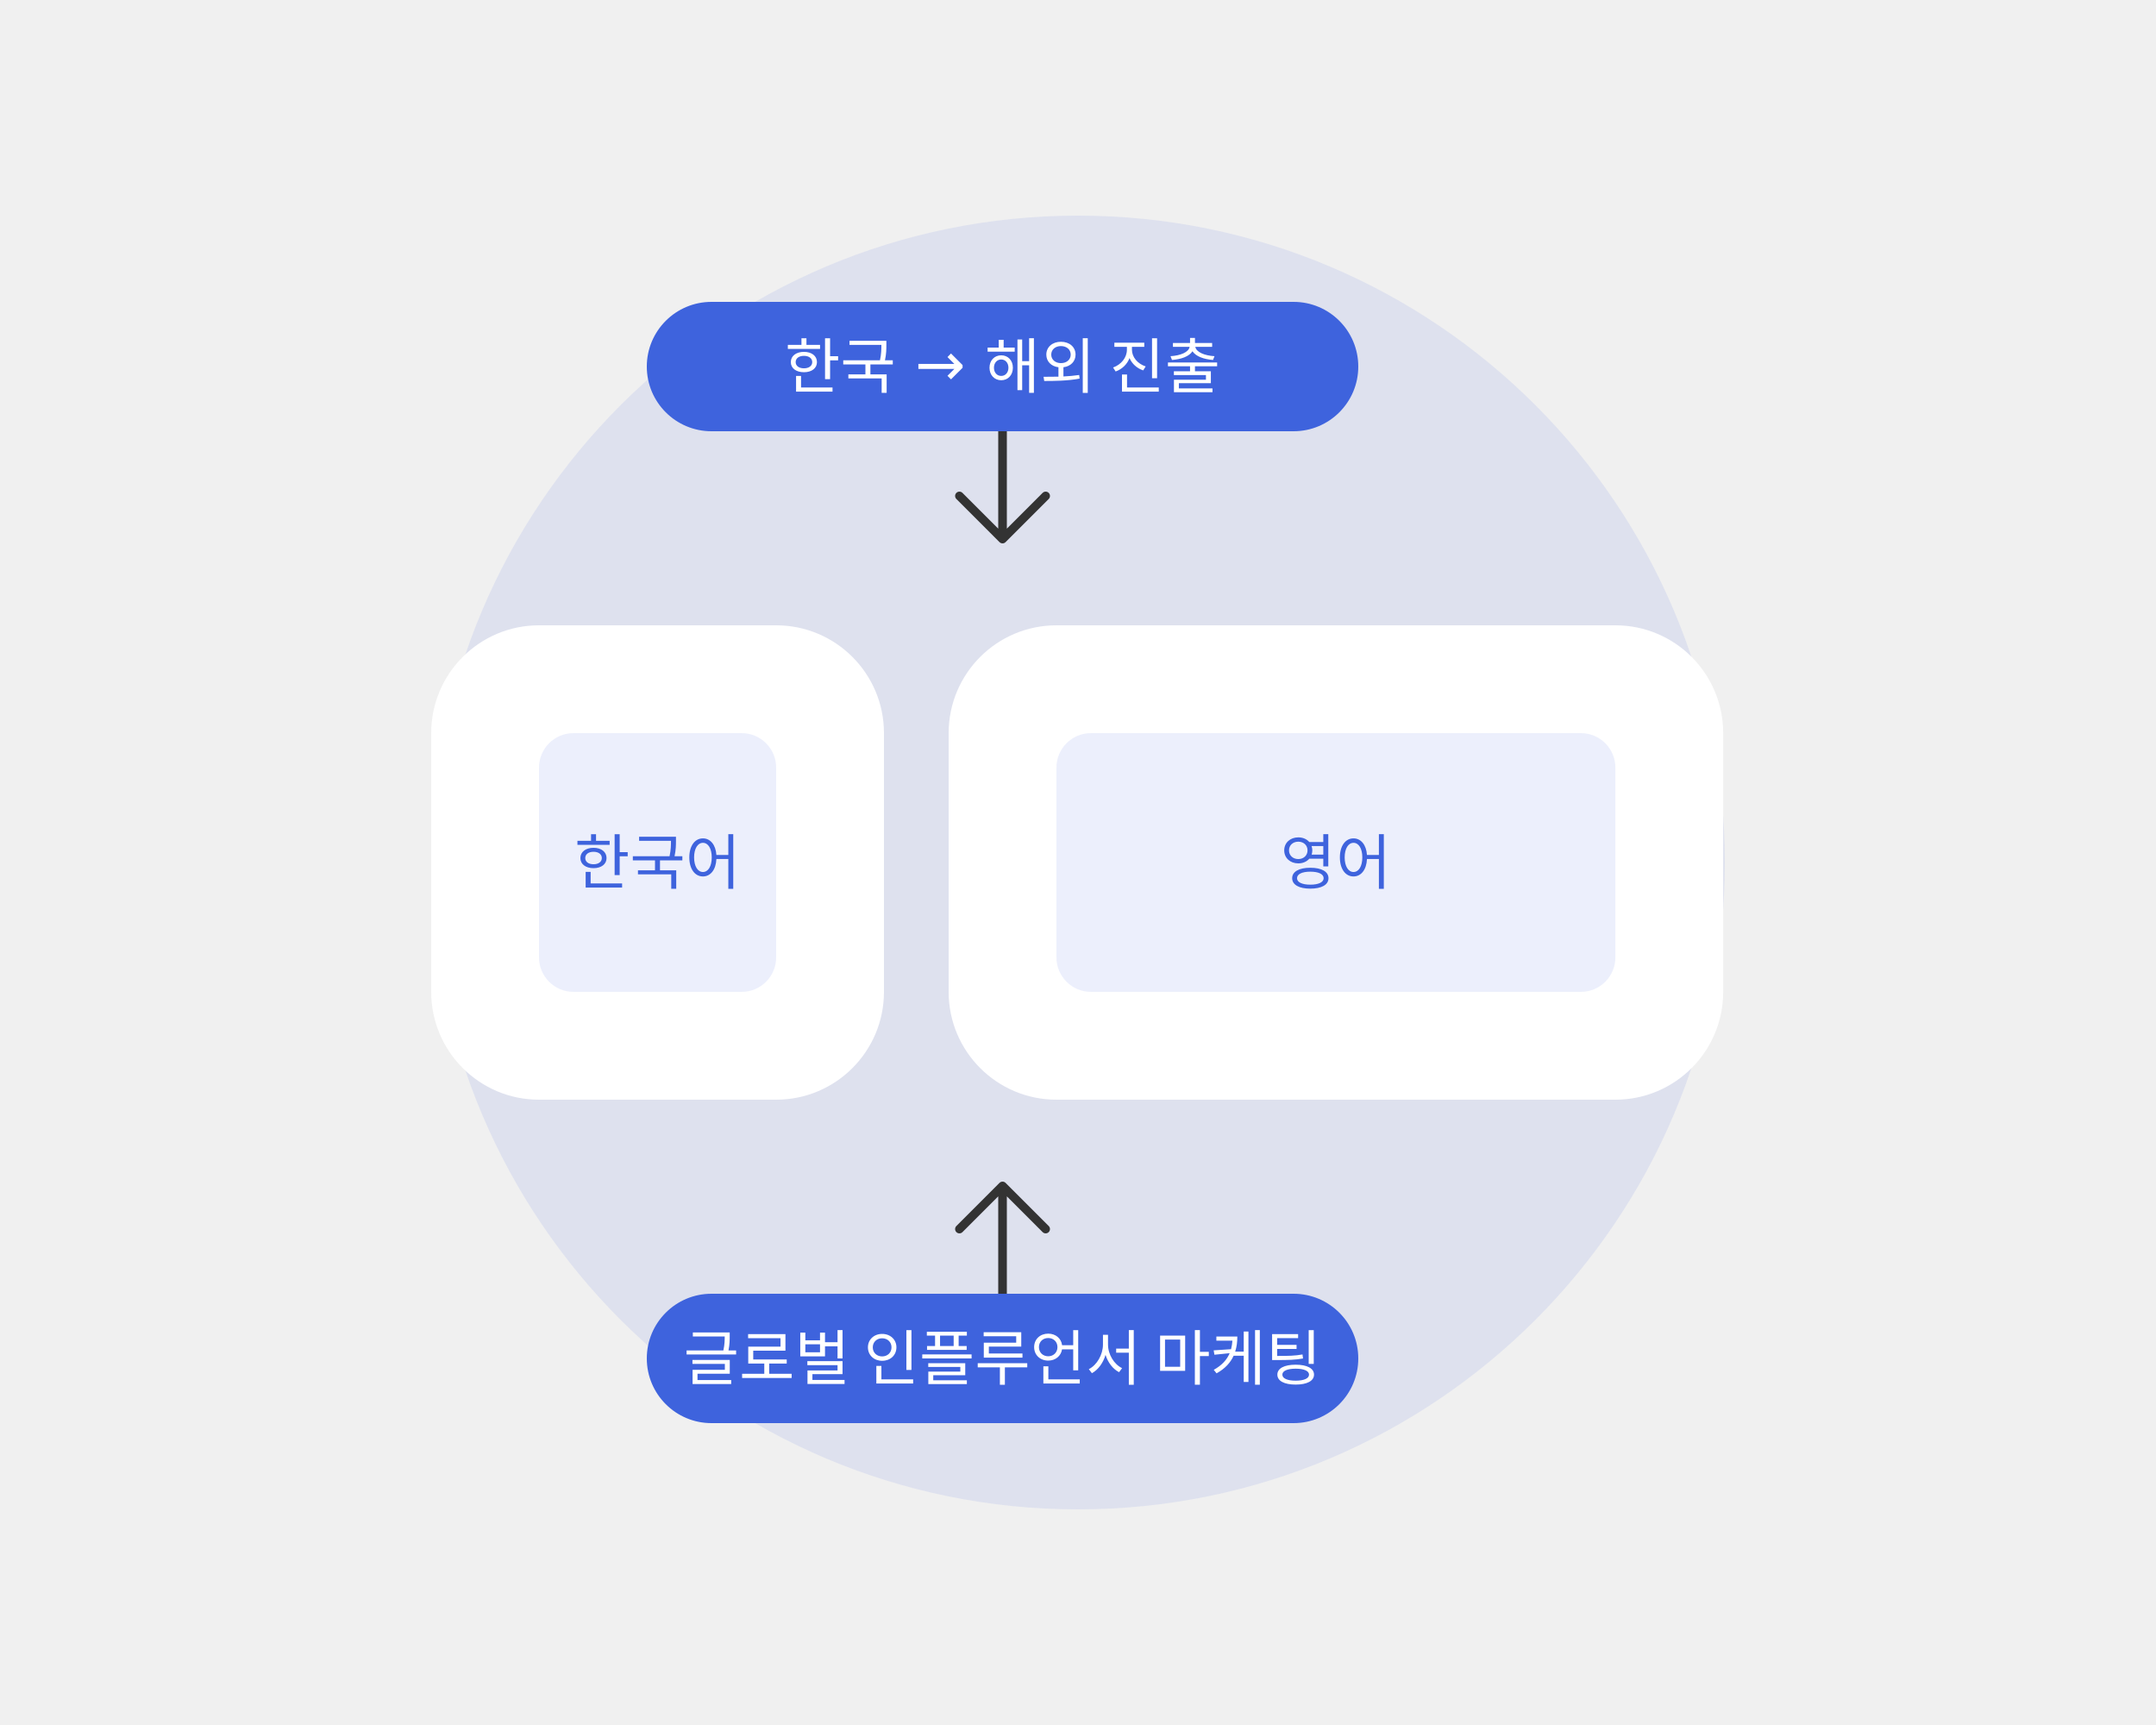
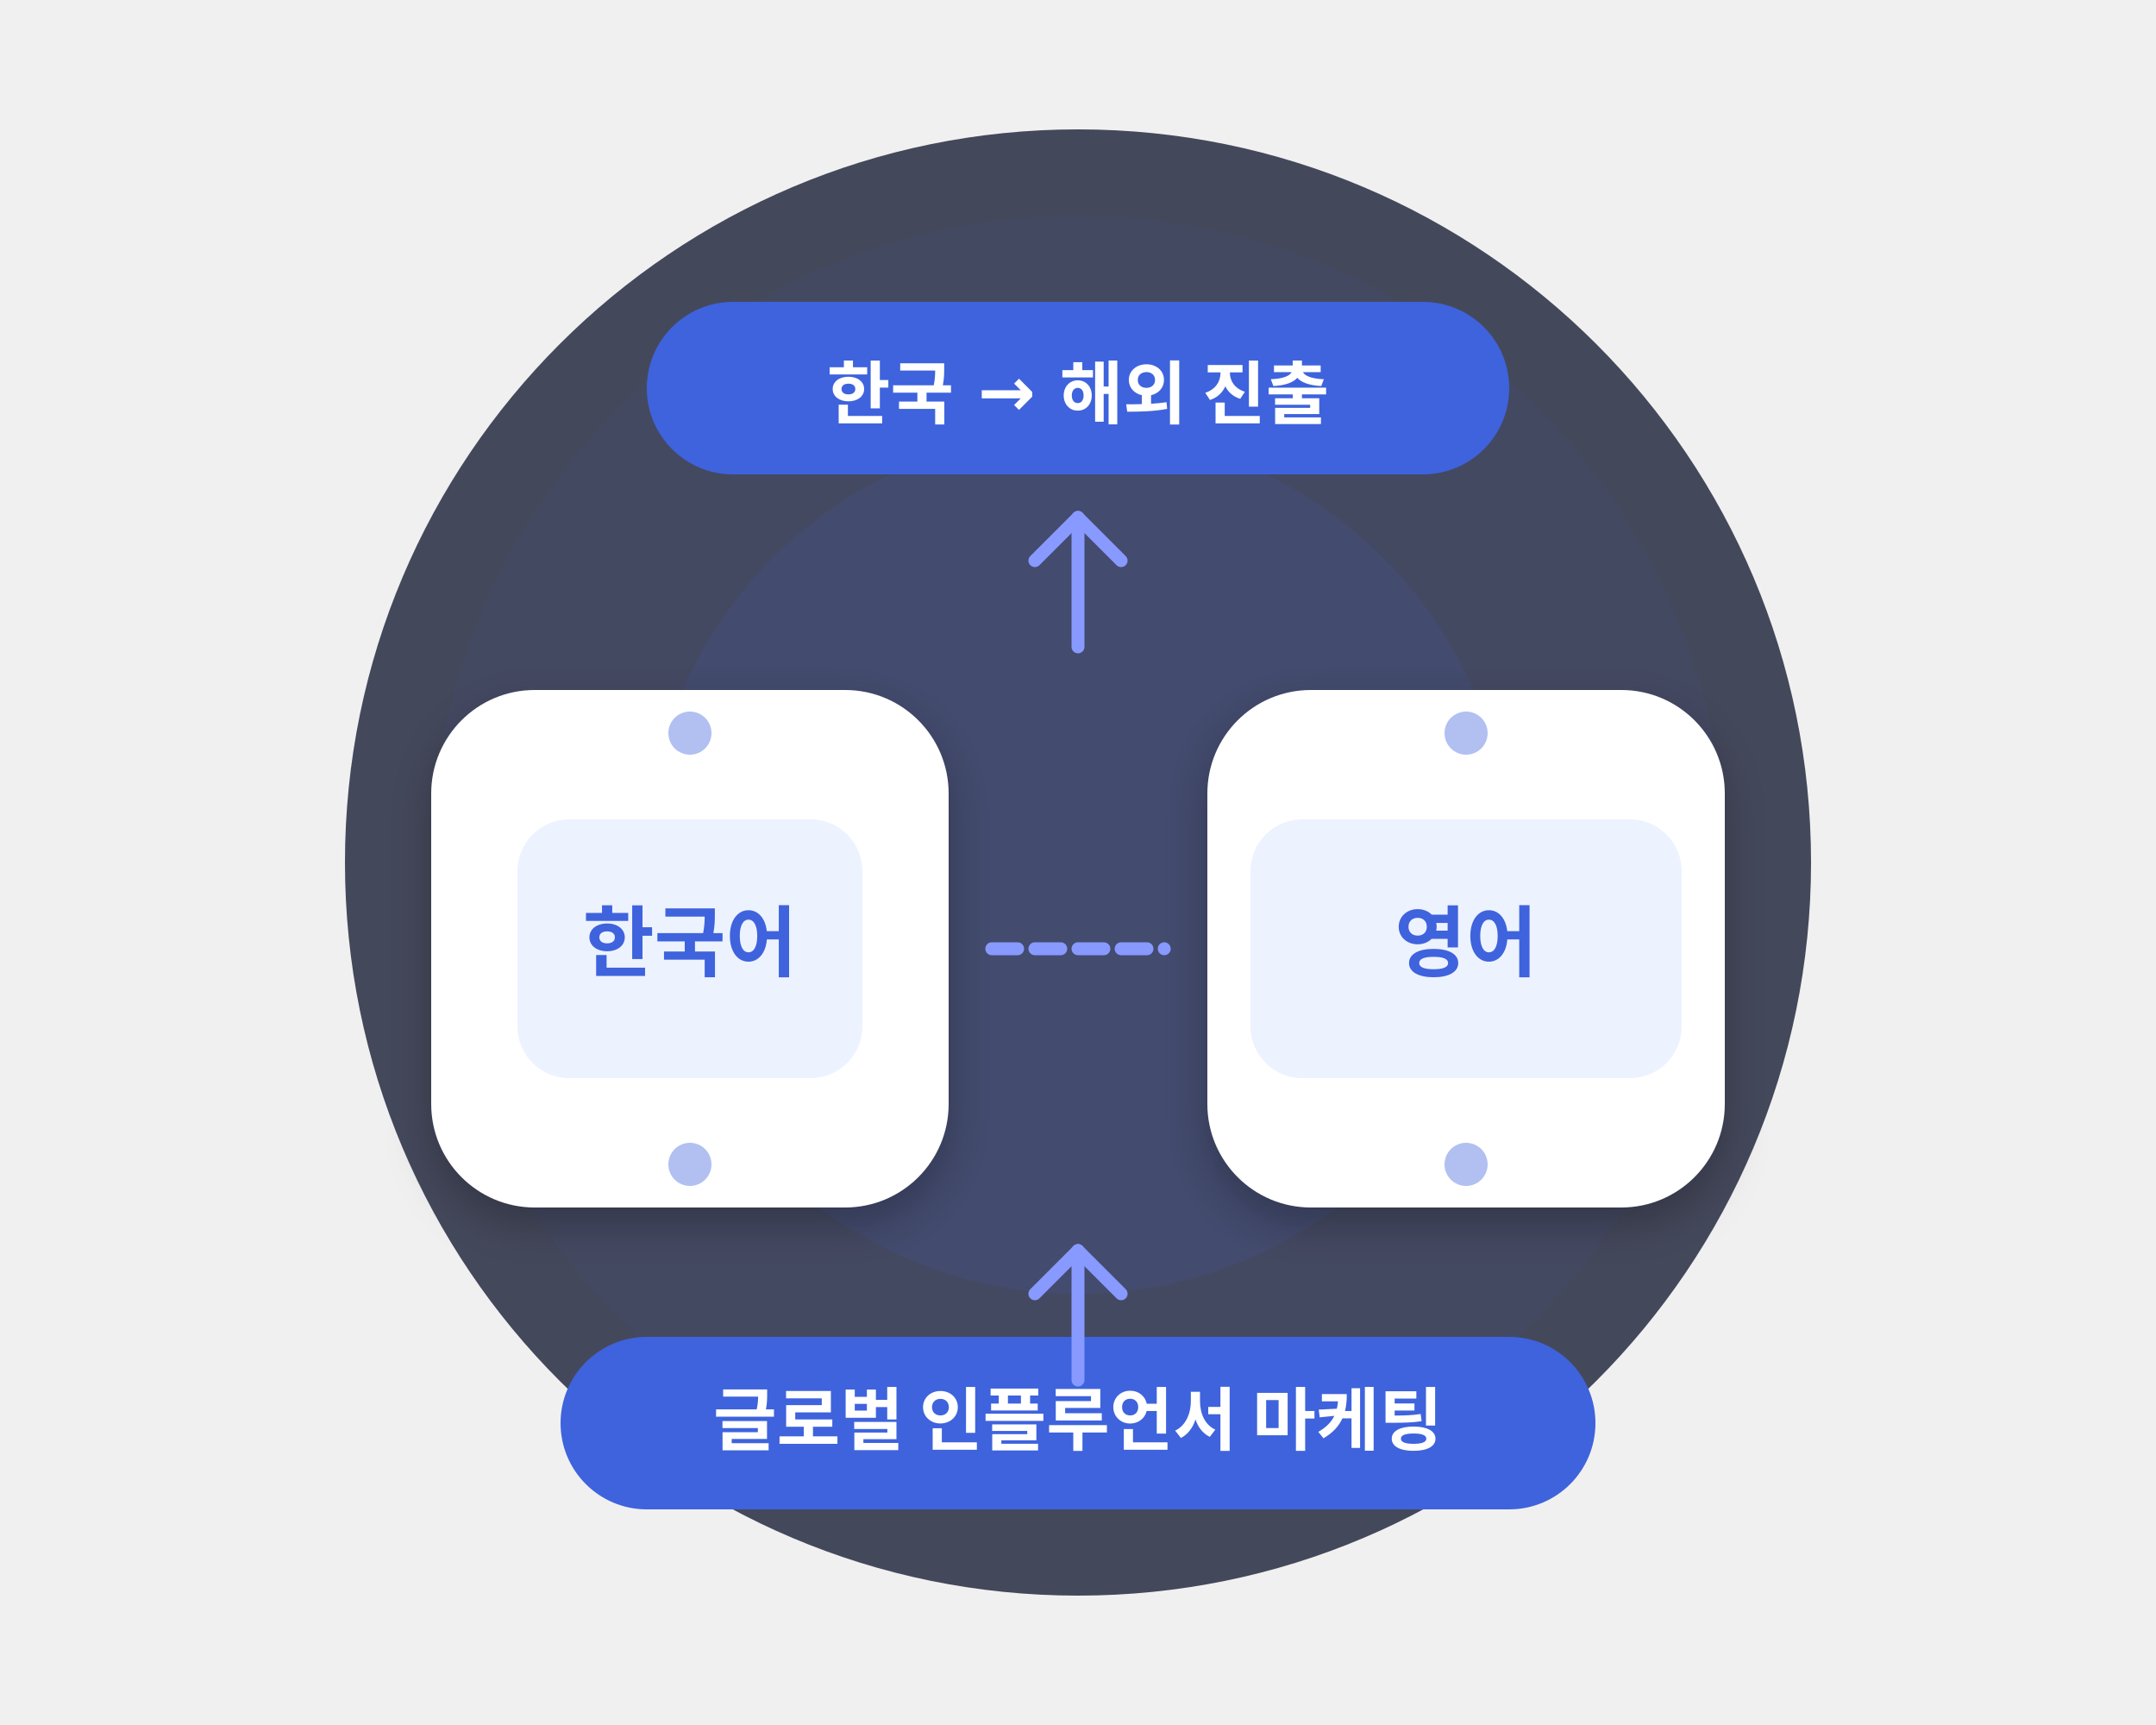
<svg xmlns="http://www.w3.org/2000/svg" width="500" height="400" viewBox="0 0 500 400" fill="none">
-   <circle cx="250" cy="200" r="150" fill="#3E63DD" fill-opacity="0.1" />
-   <path d="M220 170C220 156.193 231.193 145 245 145H374.625C388.432 145 399.625 156.193 399.625 170V230C399.625 243.807 388.432 255 374.625 255H245C231.193 255 220 243.807 220 230V170Z" fill="white" />
-   <rect x="245" y="170" width="129.625" height="60" rx="8" fill="#3E63DD" fill-opacity="0.1" />
-   <text x="309.812" y="205" text-anchor="middle" font-family="sans-serif" font-size="14" fill="#3E63DD">영어</text>
-   <path d="M100 170C100 156.193 111.193 145 125 145H180C193.807 145 205 156.193 205 170V230C205 243.807 193.807 255 180 255H125C111.193 255 100 243.807 100 230V170Z" fill="white" />
-   <rect x="125" y="170" width="55" height="60" rx="8" fill="#3E63DD" fill-opacity="0.1" />
-   <text x="152.5" y="205" text-anchor="middle" font-family="sans-serif" font-size="14" fill="#3E63DD">한국어</text>
-   <path d="M232.5 100L232.5 125M232.5 125L222.5 115M232.5 125L242.5 115" stroke="#333333" stroke-width="2" stroke-linecap="round" stroke-linejoin="round" />
-   <path d="M232.5 275L232.5 300M232.5 275L222.5 285M232.5 275L242.5 285" stroke="#333333" stroke-width="2" stroke-linecap="round" stroke-linejoin="round" />
-   <rect x="150" y="70" width="165" height="30" rx="15" fill="#3E63DD" />
-   <text x="232.5" y="90" text-anchor="middle" font-family="sans-serif" font-size="14" fill="white">한국 → 해외 진출</text>
-   <rect x="150" y="300" width="165" height="30" rx="15" fill="#3E63DD" />
-   <text x="232.5" y="320" text-anchor="middle" font-family="sans-serif" font-size="14" fill="white">글로벌 인플루언서 마케팅</text>
+   <circle cx="250" cy="200" r="170" fill="#1A1F36" fill-opacity="0.8" />
+   <circle cx="250" cy="200" r="150" fill="#3E63DD" fill-opacity="0.05" />
+   <circle cx="250" cy="200" r="100" fill="#3E63DD" fill-opacity="0.1" />
+   <rect x="150" y="70" width="200" height="40" rx="20" fill="#3E63DD" />
+   <text x="250" y="97" text-anchor="middle" font-family="sans-serif" font-size="16" font-weight="600" fill="white">한국 → 해외 진출</text>
+   <g filter="url(#filter0_d)">
+     <rect x="100" y="160" width="120" height="120" rx="24" fill="white" />
+     <rect x="120" y="190" width="80" height="60" rx="12" fill="#EDF2FF" />
+     <text x="160" y="225" text-anchor="middle" font-family="sans-serif" font-size="18" font-weight="600" fill="#3E63DD">한국어</text>
+   </g>
+   <g filter="url(#filter1_d)">
+     <rect x="280" y="160" width="120" height="120" rx="24" fill="white" />
+     <rect x="290" y="190" width="100" height="60" rx="12" fill="#EDF2FF" />
+     <text x="340" y="225" text-anchor="middle" font-family="sans-serif" font-size="18" font-weight="600" fill="#3E63DD">영어</text>
+   </g>
+   <rect x="130" y="310" width="240" height="40" rx="20" fill="#3E63DD" />
+   <text x="250" y="335" text-anchor="middle" font-family="sans-serif" font-size="16" font-weight="600" fill="white">글로벌 인플루언서 마케팅</text>
+   <path d="M250 120L250 150" stroke="#8899FF" stroke-width="3" stroke-linecap="round" />
+   <path d="M250 120L240 130" stroke="#8899FF" stroke-width="3" stroke-linecap="round" />
+   <path d="M250 120L260 130" stroke="#8899FF" stroke-width="3" stroke-linecap="round" />
+   <path d="M250 290L250 320" stroke="#8899FF" stroke-width="3" stroke-linecap="round" />
+   <path d="M250 290L240 300" stroke="#8899FF" stroke-width="3" stroke-linecap="round" />
+   <path d="M250 290L260 300" stroke="#8899FF" stroke-width="3" stroke-linecap="round" />
+   <path d="M230 220L270 220" stroke="#8899FF" stroke-width="3" stroke-linecap="round" stroke-dasharray="6 4" />
+   <defs>
+     <filter id="filter0_d" x="90" y="154" width="140" height="140" filterUnits="userSpaceOnUse" color-interpolation-filters="sRGB">
+       <feFlood flood-opacity="0" result="BackgroundImageFix" />
+       <feColorMatrix in="SourceAlpha" type="matrix" values="0 0 0 0 0 0 0 0 0 0 0 0 0 0 0 0 0 0 127 0" />
+       <feOffset dy="4" />
+       <feGaussianBlur stdDeviation="5" />
+       <feColorMatrix type="matrix" values="0 0 0 0 0 0 0 0 0 0 0 0 0 0 0 0 0 0 0.25 0" />
+       <feBlend mode="normal" in2="BackgroundImageFix" result="effect1_dropShadow" />
+       <feBlend mode="normal" in="SourceGraphic" in2="effect1_dropShadow" result="shape" />
+     </filter>
+     <filter id="filter1_d" x="270" y="154" width="140" height="140" filterUnits="userSpaceOnUse" color-interpolation-filters="sRGB">
+       <feFlood flood-opacity="0" result="BackgroundImageFix" />
+       <feColorMatrix in="SourceAlpha" type="matrix" values="0 0 0 0 0 0 0 0 0 0 0 0 0 0 0 0 0 0 127 0" />
+       <feOffset dy="4" />
+       <feGaussianBlur stdDeviation="5" />
+       <feColorMatrix type="matrix" values="0 0 0 0 0 0 0 0 0 0 0 0 0 0 0 0 0 0 0.25 0" />
+       <feBlend mode="normal" in2="BackgroundImageFix" result="effect1_dropShadow" />
+       <feBlend mode="normal" in="SourceGraphic" in2="effect1_dropShadow" result="shape" />
+     </filter>
+   </defs>
+   <circle cx="160" cy="170" r="5" fill="#3E63DD" fill-opacity="0.4" />
+   <circle cx="340" cy="170" r="5" fill="#3E63DD" fill-opacity="0.4" />
+   <circle cx="160" cy="270" r="5" fill="#3E63DD" fill-opacity="0.4" />
+   <circle cx="340" cy="270" r="5" fill="#3E63DD" fill-opacity="0.4" />
</svg>
